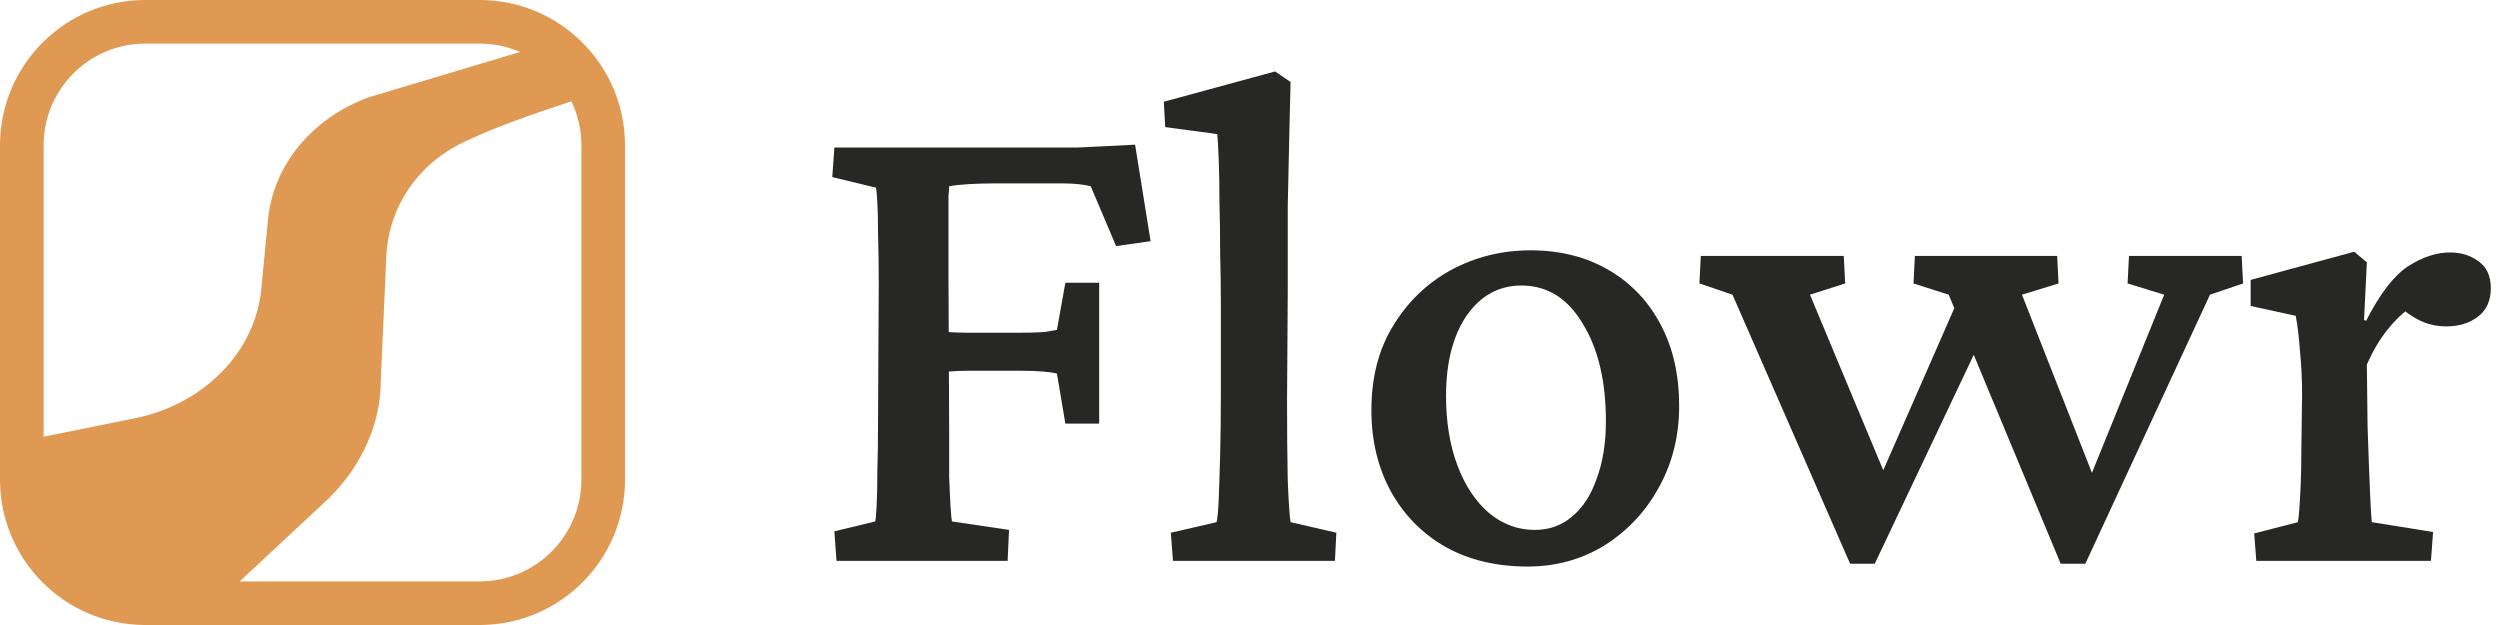
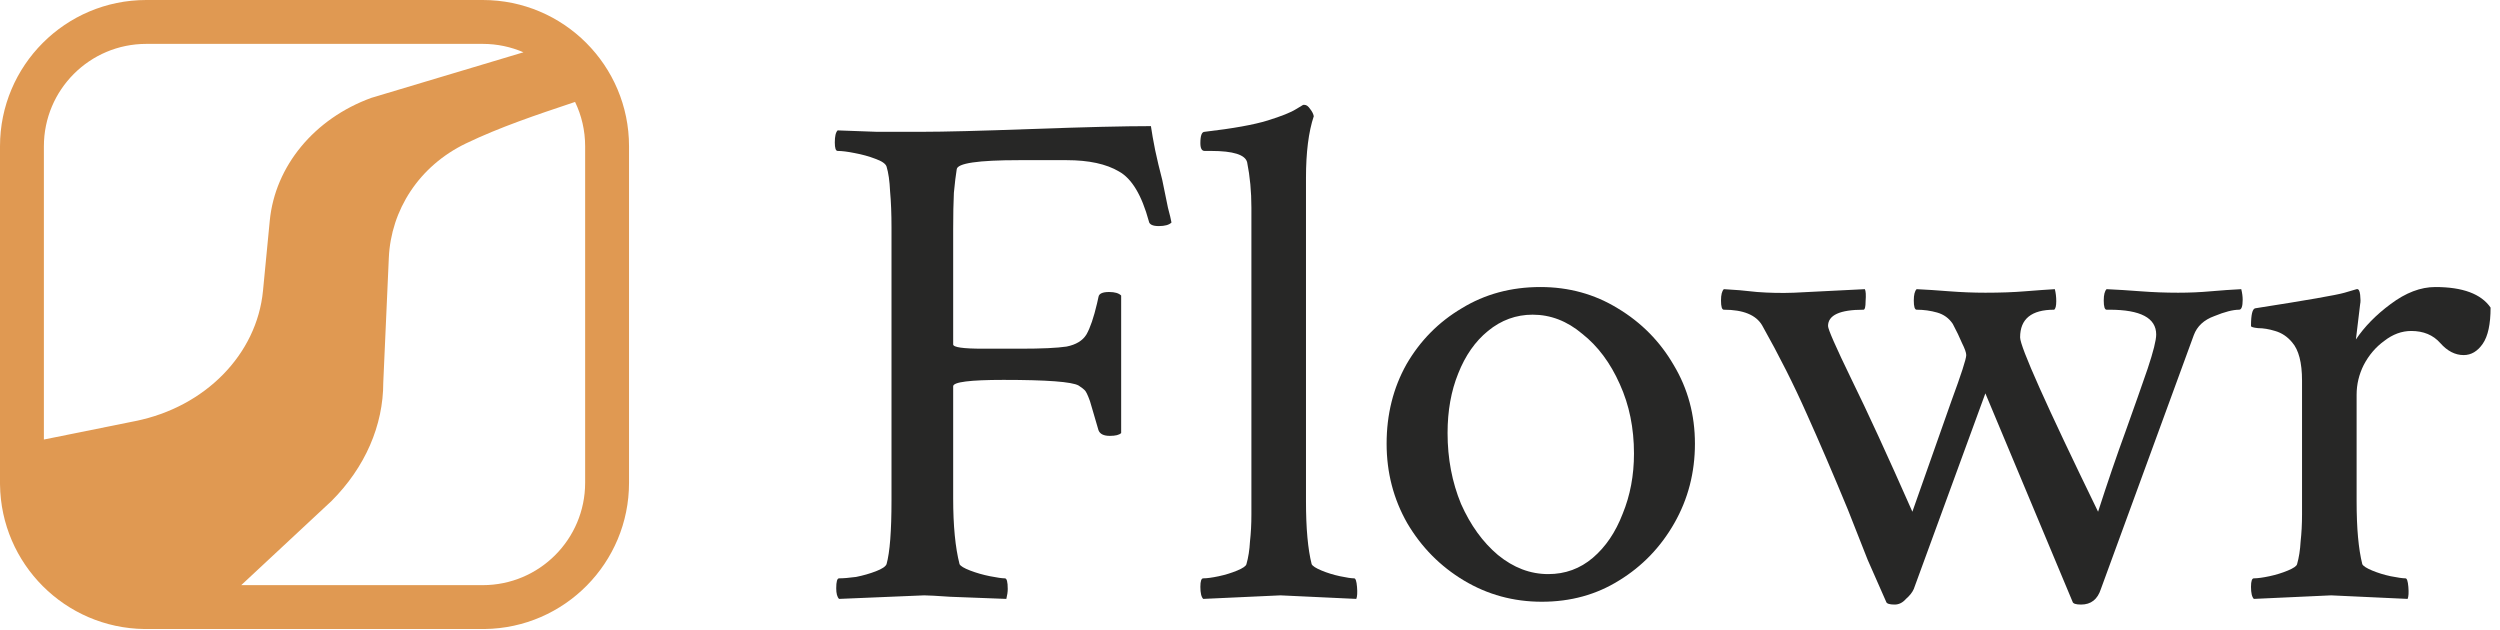
- <svg xmlns="http://www.w3.org/2000/svg" width="156" height="39" viewBox="0 0 156 39" fill="none">
-   <path d="M52.197 35L52.065 33.154L54.614 32.539C54.644 32.422 54.673 32.1 54.702 31.572C54.731 31.045 54.746 30.327 54.746 29.419C54.775 28.511 54.79 27.412 54.79 26.123L54.834 17.73C54.834 16.528 54.819 15.503 54.79 14.653C54.79 13.804 54.775 13.13 54.746 12.632C54.717 12.104 54.688 11.797 54.658 11.709L51.934 11.05L52.065 9.204H65.689C66.186 9.204 66.714 9.204 67.27 9.204C67.856 9.175 68.457 9.146 69.072 9.116C69.688 9.087 70.273 9.058 70.83 9.028L71.797 15.049L69.644 15.356L68.061 11.621C67.827 11.562 67.564 11.519 67.27 11.489C66.978 11.46 66.67 11.445 66.348 11.445H61.953C61.484 11.445 60.986 11.46 60.459 11.489C59.961 11.519 59.551 11.562 59.228 11.621C59.228 11.738 59.214 11.943 59.185 12.236C59.185 12.5 59.185 12.866 59.185 13.335C59.185 13.804 59.185 14.346 59.185 14.961C59.185 15.576 59.185 16.294 59.185 17.114L59.228 26.826C59.228 27.939 59.228 28.906 59.228 29.727C59.258 30.547 59.287 31.191 59.316 31.66C59.346 32.129 59.375 32.422 59.404 32.539L62.964 33.066L62.876 35H52.197ZM66.48 26.431L65.952 23.311C65.718 23.252 65.41 23.208 65.029 23.179C64.648 23.149 64.209 23.135 63.711 23.135H60.415C60.034 23.135 59.653 23.149 59.273 23.179C58.892 23.179 58.481 23.193 58.042 23.223V20.63C58.394 20.659 58.76 20.689 59.141 20.718C59.551 20.747 59.976 20.762 60.415 20.762H63.711C64.297 20.762 64.78 20.747 65.161 20.718C65.542 20.659 65.806 20.615 65.952 20.586L66.48 17.642H68.589V26.431H66.48Z" fill="#272726" style="fill:#272726;fill:color(display-p3 0.153 0.153 0.149);fill-opacity:1;" />
-   <path d="M73.193 35L73.061 33.242L75.917 32.583C75.976 32.319 76.02 31.836 76.049 31.133C76.078 30.4 76.108 29.477 76.137 28.364C76.166 27.251 76.181 25.991 76.181 24.585V19.048C76.181 17.993 76.166 16.909 76.137 15.796C76.137 14.653 76.122 13.584 76.093 12.588C76.093 11.592 76.078 10.727 76.049 9.995C76.02 9.233 75.99 8.691 75.961 8.369L72.709 7.93L72.621 6.348L79.565 4.458L80.531 5.117C80.502 6.348 80.473 7.578 80.444 8.809C80.414 10.01 80.385 11.357 80.356 12.852C80.356 14.316 80.356 16.104 80.356 18.213L80.312 25.068C80.312 26.914 80.326 28.555 80.356 29.99C80.414 31.396 80.473 32.261 80.531 32.583L83.388 33.242L83.3 35H73.193Z" fill="#272726" style="fill:#272726;fill:color(display-p3 0.153 0.153 0.149);fill-opacity:1;" />
-   <path d="M95.331 35.352C93.368 35.352 91.654 34.941 90.189 34.121C88.753 33.301 87.625 32.158 86.805 30.693C85.985 29.199 85.575 27.5 85.575 25.596C85.575 23.545 86.029 21.787 86.937 20.322C87.845 18.828 89.046 17.671 90.54 16.851C92.064 16.03 93.719 15.62 95.506 15.62C97.352 15.62 98.978 16.03 100.384 16.851C101.79 17.671 102.874 18.814 103.636 20.278C104.398 21.714 104.779 23.398 104.779 25.332C104.779 27.207 104.354 28.906 103.504 30.43C102.684 31.924 101.556 33.125 100.121 34.033C98.685 34.912 97.088 35.352 95.331 35.352ZM95.77 33.066C96.678 33.066 97.454 32.788 98.099 32.231C98.773 31.675 99.285 30.884 99.637 29.858C100.018 28.833 100.208 27.646 100.208 26.299C100.208 23.779 99.725 21.743 98.758 20.19C97.821 18.608 96.546 17.817 94.935 17.817C93.529 17.817 92.386 18.447 91.507 19.707C90.658 20.967 90.233 22.637 90.233 24.717C90.233 26.328 90.467 27.764 90.936 29.023C91.405 30.283 92.064 31.279 92.913 32.012C93.763 32.715 94.715 33.066 95.77 33.066Z" fill="#272726" style="fill:#272726;fill:color(display-p3 0.153 0.153 0.149);fill-opacity:1;" />
-   <path d="M128.587 35.176L121.599 18.389L119.402 17.686L119.49 15.972H128.367L128.455 17.686L126.17 18.389L131.091 30.913L129.949 30.957L135.046 18.389L132.761 17.686L132.849 15.972H139.88L139.968 17.686L137.903 18.389L130.125 35.176H128.587ZM115.447 35.176L108.108 18.389L106.043 17.686L106.13 15.972H115.051L115.139 17.686L112.942 18.389L118.171 30.913L116.809 30.957L122.434 18.125L123.753 20.894L116.985 35.176H115.447Z" fill="#272726" style="fill:#272726;fill:color(display-p3 0.153 0.153 0.149);fill-opacity:1;" />
-   <path d="M140.793 35L140.661 33.286L143.386 32.583C143.415 32.466 143.444 32.217 143.473 31.836C143.503 31.455 143.532 30.942 143.561 30.298C143.591 29.653 143.605 28.892 143.605 28.013L143.649 24.629C143.649 23.662 143.605 22.754 143.517 21.904C143.459 21.055 143.371 20.322 143.254 19.707L140.441 19.092V17.466L146.901 15.708L147.692 16.367L147.516 19.971L147.648 20.015C148.498 18.345 149.362 17.217 150.241 16.631C151.149 16.045 152.028 15.752 152.878 15.752C153.581 15.752 154.181 15.942 154.679 16.323C155.178 16.675 155.427 17.231 155.427 17.993C155.427 18.755 155.163 19.341 154.636 19.751C154.108 20.161 153.449 20.366 152.658 20.366C152.072 20.366 151.53 20.249 151.032 20.015C150.534 19.78 150.036 19.429 149.538 18.96L150.417 19.18C149.919 19.531 149.435 20 148.967 20.586C148.498 21.172 148.073 21.89 147.692 22.739L147.736 26.606C147.765 27.456 147.795 28.291 147.824 29.111C147.853 29.902 147.883 30.605 147.912 31.221C147.941 31.836 147.971 32.29 148 32.583L151.823 33.198L151.691 35H140.793Z" fill="#272726" style="fill:#272726;fill:color(display-p3 0.153 0.153 0.149);fill-opacity:1;" />
+ <svg xmlns="http://www.w3.org/2000/svg" width="155" height="39" viewBox="0 0 155 39" fill="none">
+   <path d="M52.022 37.132C51.904 37.015 51.846 36.795 51.846 36.473C51.846 36.062 51.904 35.857 52.022 35.857C52.285 35.857 52.637 35.828 53.076 35.77C53.516 35.682 53.926 35.565 54.307 35.418C54.688 35.272 54.907 35.125 54.966 34.978C55.171 34.246 55.273 32.928 55.273 31.023V14.104C55.273 13.255 55.244 12.508 55.185 11.863C55.156 11.219 55.083 10.706 54.966 10.325C54.907 10.149 54.673 9.988 54.263 9.842C53.882 9.695 53.457 9.578 52.988 9.49C52.549 9.402 52.197 9.358 51.934 9.358C51.816 9.358 51.758 9.183 51.758 8.831C51.758 8.45 51.816 8.201 51.934 8.084C52.695 8.113 53.501 8.143 54.351 8.172C55.23 8.172 56.167 8.172 57.163 8.172C57.837 8.172 58.745 8.157 59.888 8.128C61.03 8.099 62.407 8.055 64.019 7.996C65.659 7.938 67.08 7.894 68.281 7.864C69.512 7.835 70.537 7.82 71.357 7.82C71.416 8.23 71.504 8.729 71.621 9.314C71.738 9.871 71.885 10.486 72.061 11.16C72.207 11.863 72.324 12.435 72.412 12.874C72.529 13.313 72.603 13.621 72.632 13.797C72.485 13.943 72.222 14.017 71.841 14.017C71.46 14.017 71.255 13.914 71.226 13.709C70.786 12.098 70.171 11.072 69.38 10.633C68.589 10.164 67.505 9.93 66.128 9.93H63.184C60.635 9.93 59.346 10.12 59.316 10.501C59.258 10.852 59.199 11.336 59.141 11.951C59.111 12.566 59.097 13.313 59.097 14.192V21.355C59.097 21.531 59.712 21.619 60.942 21.619H63.272C64.59 21.619 65.542 21.575 66.128 21.487C66.714 21.37 67.124 21.121 67.358 20.74C67.593 20.33 67.812 19.686 68.018 18.807L68.106 18.411C68.135 18.206 68.355 18.104 68.765 18.104C69.116 18.104 69.365 18.177 69.512 18.323V26.849C69.394 26.966 69.16 27.024 68.809 27.024C68.428 27.024 68.193 26.907 68.106 26.673C67.988 26.263 67.886 25.911 67.798 25.618C67.71 25.325 67.637 25.076 67.578 24.871C67.432 24.461 67.314 24.227 67.227 24.168C67.168 24.109 67.051 24.021 66.875 23.904C66.465 23.67 64.912 23.553 62.217 23.553C60.137 23.553 59.097 23.685 59.097 23.948V30.892C59.097 32.591 59.228 33.953 59.492 34.978C59.551 35.096 59.77 35.227 60.151 35.374C60.532 35.52 60.942 35.638 61.382 35.726C61.821 35.813 62.129 35.857 62.305 35.857C62.422 35.857 62.48 36.077 62.48 36.517C62.48 36.692 62.451 36.898 62.393 37.132C60.928 37.073 59.77 37.029 58.921 37C58.071 36.941 57.529 36.912 57.295 36.912L52.022 37.132Z" fill="#272726" style="fill:#272726;fill:color(display-p3 0.153 0.153 0.149);fill-opacity:1;" />
+   <path d="M74.599 37.132C74.482 37.015 74.423 36.766 74.423 36.385C74.423 36.033 74.482 35.857 74.599 35.857C74.833 35.857 75.156 35.813 75.566 35.726C75.976 35.638 76.357 35.52 76.708 35.374C77.06 35.227 77.25 35.096 77.279 34.978C77.397 34.568 77.47 34.1 77.499 33.572C77.558 33.045 77.587 32.488 77.587 31.902V12.874C77.587 11.878 77.499 10.94 77.323 10.062C77.206 9.593 76.459 9.358 75.082 9.358H74.687C74.511 9.358 74.423 9.197 74.423 8.875C74.423 8.406 74.511 8.172 74.687 8.172C76.445 7.967 77.748 7.732 78.598 7.469C79.448 7.205 80.033 6.971 80.356 6.766L80.795 6.502H80.883C81 6.502 81.117 6.59 81.235 6.766C81.352 6.912 81.425 7.059 81.454 7.205C81.132 8.172 80.971 9.446 80.971 11.028V31.067C80.971 31.917 81 32.664 81.059 33.309C81.117 33.953 81.205 34.51 81.323 34.978C81.381 35.096 81.586 35.227 81.938 35.374C82.289 35.52 82.67 35.638 83.08 35.726C83.49 35.813 83.783 35.857 83.959 35.857C84.047 35.857 84.106 36.033 84.135 36.385C84.164 36.736 84.15 36.985 84.091 37.132L79.389 36.912L74.599 37.132Z" fill="#272726" style="fill:#272726;fill:color(display-p3 0.153 0.153 0.149);fill-opacity:1;" />
+   <path d="M95.594 37.308C93.836 37.308 92.225 36.868 90.76 35.989C89.295 35.11 88.123 33.924 87.245 32.43C86.395 30.936 85.97 29.295 85.97 27.508C85.97 25.691 86.38 24.051 87.201 22.586C88.05 21.121 89.193 19.964 90.628 19.114C92.064 18.235 93.69 17.796 95.506 17.796C97.264 17.796 98.861 18.235 100.296 19.114C101.761 19.993 102.918 21.165 103.768 22.63C104.647 24.095 105.086 25.721 105.086 27.508C105.086 29.295 104.662 30.936 103.812 32.43C102.962 33.924 101.82 35.11 100.384 35.989C98.978 36.868 97.381 37.308 95.594 37.308ZM95.99 35.594C97.044 35.594 97.967 35.257 98.758 34.583C99.549 33.909 100.164 33.001 100.604 31.858C101.073 30.716 101.307 29.471 101.307 28.123C101.307 26.541 101.014 25.105 100.428 23.816C99.842 22.498 99.066 21.458 98.099 20.696C97.162 19.905 96.136 19.51 95.023 19.51C93.998 19.51 93.075 19.847 92.254 20.52C91.463 21.165 90.848 22.044 90.409 23.157C89.969 24.241 89.749 25.472 89.749 26.849C89.749 28.431 90.028 29.895 90.584 31.243C91.17 32.562 91.932 33.616 92.87 34.407C93.836 35.198 94.876 35.594 95.99 35.594Z" fill="#272726" style="fill:#272726;fill:color(display-p3 0.153 0.153 0.149);fill-opacity:1;" />
+   <path d="M117.468 37.483C117.146 37.483 116.97 37.425 116.941 37.308C116.589 36.517 116.209 35.652 115.798 34.715C115.418 33.748 115.007 32.708 114.568 31.595C113.66 29.398 112.81 27.42 112.019 25.662C111.228 23.875 110.305 22.044 109.251 20.169C108.87 19.524 108.079 19.202 106.878 19.202C106.76 19.202 106.702 19.012 106.702 18.631C106.702 18.279 106.76 18.045 106.878 17.928C107.493 17.957 108.181 18.016 108.943 18.104C109.705 18.162 110.466 18.177 111.228 18.148L115.623 17.928C115.681 18.045 115.696 18.294 115.667 18.675C115.667 19.026 115.623 19.202 115.535 19.202C114.07 19.202 113.338 19.539 113.338 20.213C113.338 20.418 113.821 21.517 114.788 23.509C115.754 25.472 117.014 28.211 118.567 31.727C119.592 28.826 120.398 26.541 120.984 24.871C121.599 23.201 121.907 22.249 121.907 22.015C121.907 21.868 121.819 21.619 121.643 21.268C121.497 20.916 121.306 20.52 121.072 20.081C120.838 19.73 120.515 19.495 120.105 19.378C119.695 19.261 119.27 19.202 118.831 19.202C118.713 19.202 118.655 19.012 118.655 18.631C118.655 18.279 118.713 18.045 118.831 17.928C119.446 17.957 120.12 18.001 120.852 18.06C121.614 18.118 122.361 18.148 123.093 18.148C124.031 18.148 124.851 18.118 125.554 18.06C126.287 18.001 126.902 17.957 127.4 17.928C127.459 18.162 127.488 18.411 127.488 18.675C127.488 18.968 127.444 19.144 127.356 19.202C125.95 19.202 125.247 19.773 125.247 20.916C125.247 21.502 126.858 25.105 130.081 31.727C130.667 29.91 131.238 28.24 131.795 26.717C132.351 25.164 132.805 23.875 133.157 22.85C133.508 21.795 133.684 21.092 133.684 20.74C133.684 19.715 132.717 19.202 130.784 19.202H130.608C130.491 19.202 130.432 19.012 130.432 18.631C130.432 18.279 130.491 18.045 130.608 17.928C131.253 17.957 131.956 18.001 132.717 18.06C133.479 18.118 134.255 18.148 135.046 18.148C135.75 18.148 136.423 18.118 137.068 18.06C137.742 18.001 138.372 17.957 138.958 17.928C139.016 18.162 139.046 18.382 139.046 18.587C139.046 18.997 138.972 19.202 138.826 19.202C138.445 19.202 137.932 19.334 137.288 19.598C136.643 19.832 136.218 20.227 136.013 20.784L130.256 36.517C130.051 37.161 129.641 37.483 129.026 37.483C128.704 37.483 128.528 37.425 128.499 37.308L123.093 24.388L118.655 36.517C118.567 36.722 118.406 36.927 118.171 37.132C117.966 37.366 117.732 37.483 117.468 37.483Z" fill="#272726" style="fill:#272726;fill:color(display-p3 0.153 0.153 0.149);fill-opacity:1;" />
+   <path d="M139.738 37.132C139.621 37.015 139.562 36.766 139.562 36.385C139.562 36.033 139.621 35.857 139.738 35.857C139.972 35.857 140.295 35.813 140.705 35.726C141.115 35.638 141.496 35.52 141.847 35.374C142.199 35.227 142.389 35.096 142.419 34.978C142.536 34.568 142.609 34.1 142.638 33.572C142.697 33.045 142.726 32.488 142.726 31.902V23.597C142.726 22.483 142.521 21.692 142.111 21.224C141.818 20.872 141.467 20.638 141.056 20.52C140.676 20.403 140.324 20.345 140.002 20.345C139.709 20.315 139.562 20.271 139.562 20.213C139.562 19.51 139.65 19.144 139.826 19.114C143.019 18.616 144.865 18.294 145.363 18.148L146.11 17.928C146.227 17.898 146.301 18.016 146.33 18.279C146.359 18.543 146.359 18.733 146.33 18.851L146.066 21.048C146.594 20.257 147.311 19.524 148.22 18.851C149.157 18.148 150.08 17.796 150.988 17.796C152.687 17.796 153.83 18.221 154.416 19.07C154.416 20.096 154.255 20.843 153.932 21.311C153.61 21.78 153.215 22.015 152.746 22.015C152.219 22.015 151.735 21.766 151.296 21.268C150.856 20.77 150.256 20.52 149.494 20.52C148.908 20.52 148.351 20.726 147.824 21.136C147.297 21.517 146.872 22.015 146.55 22.63C146.257 23.216 146.11 23.831 146.11 24.476V31.067C146.11 31.917 146.139 32.664 146.198 33.309C146.257 33.953 146.345 34.51 146.462 34.978C146.52 35.096 146.725 35.227 147.077 35.374C147.429 35.52 147.809 35.638 148.22 35.726C148.659 35.813 148.967 35.857 149.142 35.857C149.23 35.857 149.289 36.033 149.318 36.385C149.347 36.736 149.333 36.985 149.274 37.132L144.528 36.912L139.738 37.132Z" fill="#272726" style="fill:#272726;fill:color(display-p3 0.153 0.153 0.149);fill-opacity:1;" />
  <path fill-rule="evenodd" clip-rule="evenodd" d="M29.93 39H9.07L8.953 38.999C4.036 38.937 0.063 34.964 0.001 30.047L0 29.93V9.07C0 4.061 4.061 1.38779e-07 9.07 0H29.93C34.939 0 39 4.061 39 9.07V29.93C39 34.9 35.002 38.937 30.047 38.999L29.93 39ZM24.107 15.981L23.763 23.717C23.763 26.38 22.638 28.978 20.552 31.064L14.956 36.279H29.93C33.437 36.279 36.279 33.437 36.279 29.93V9.07C36.279 8.085 36.055 7.152 35.654 6.32L35.544 6.357C33.274 7.117 30.99 7.882 28.892 8.891C25.97 10.297 24.24 13.028 24.107 15.981ZM16.305 18.034L16.725 13.687C17.054 10.296 19.487 7.354 23.027 6.066L32.454 3.242C31.68 2.907 30.827 2.721 29.93 2.721H9.07C5.563 2.721 2.721 5.563 2.721 9.07V27.251L8.399 26.105C12.727 25.231 15.924 21.968 16.305 18.034Z" fill="#E09952" style="fill:#E09952;fill:color(display-p3 0.878 0.6 0.322);fill-opacity:1;" />
</svg>
